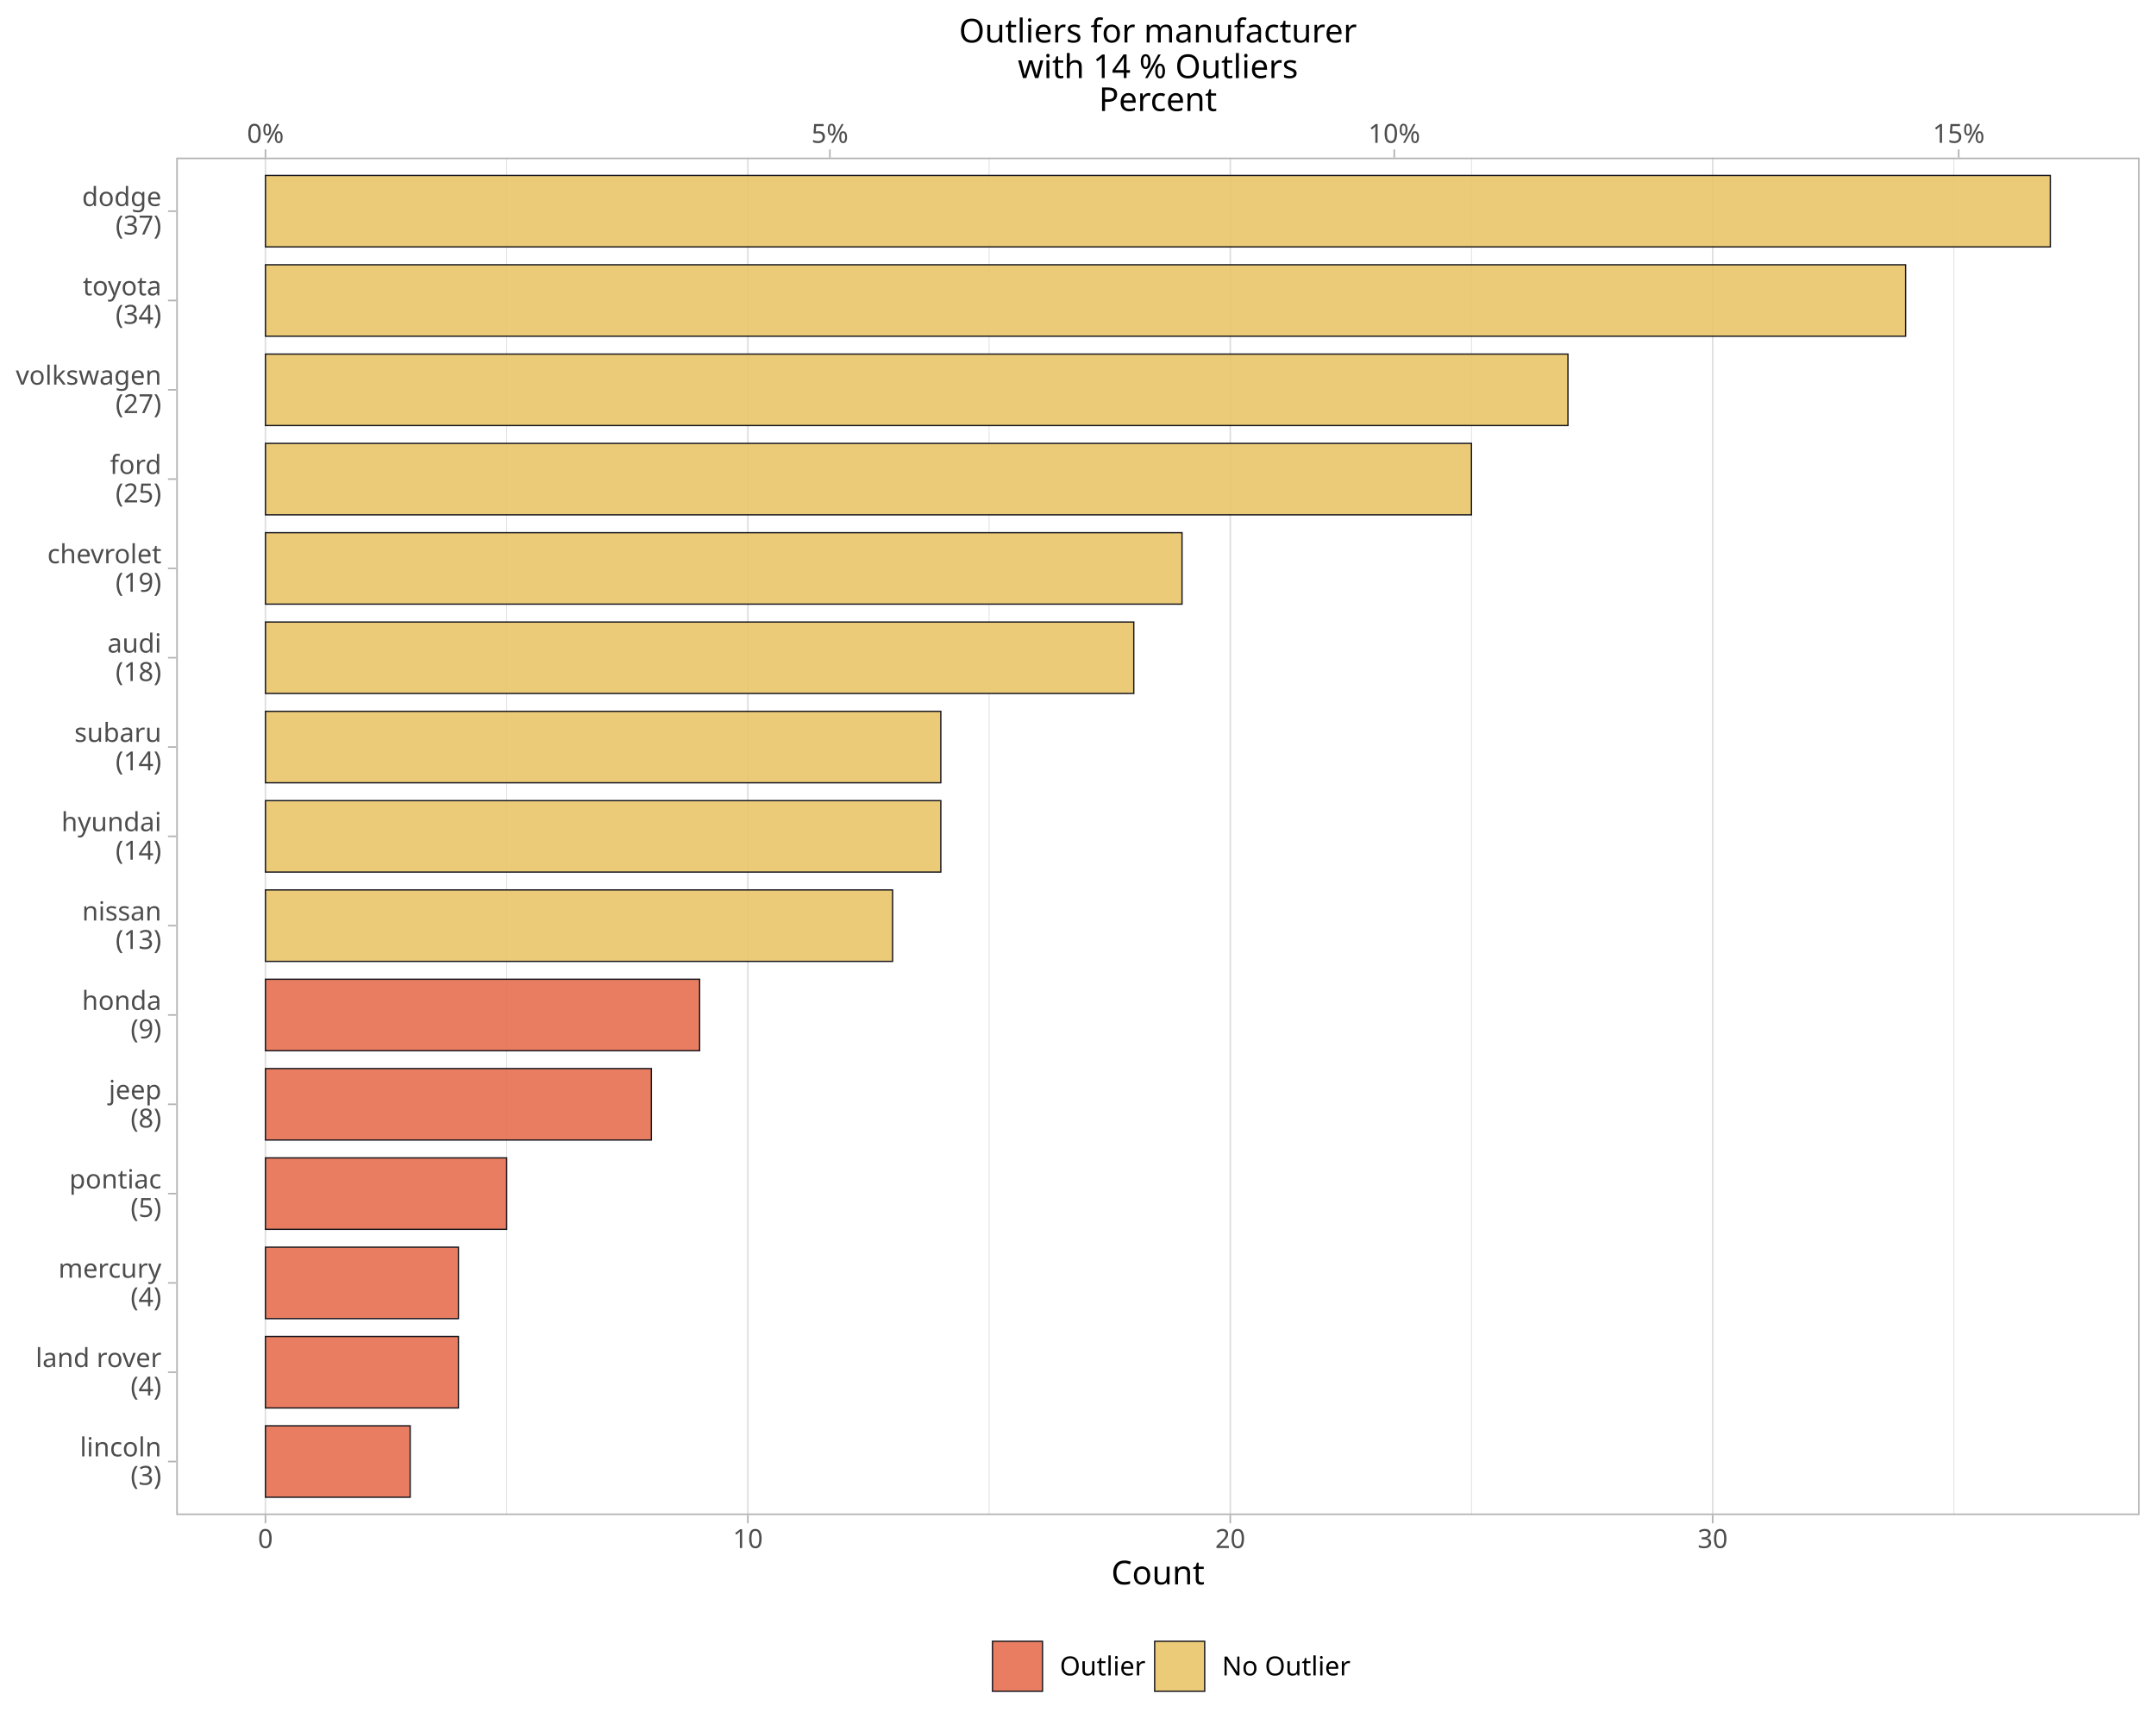
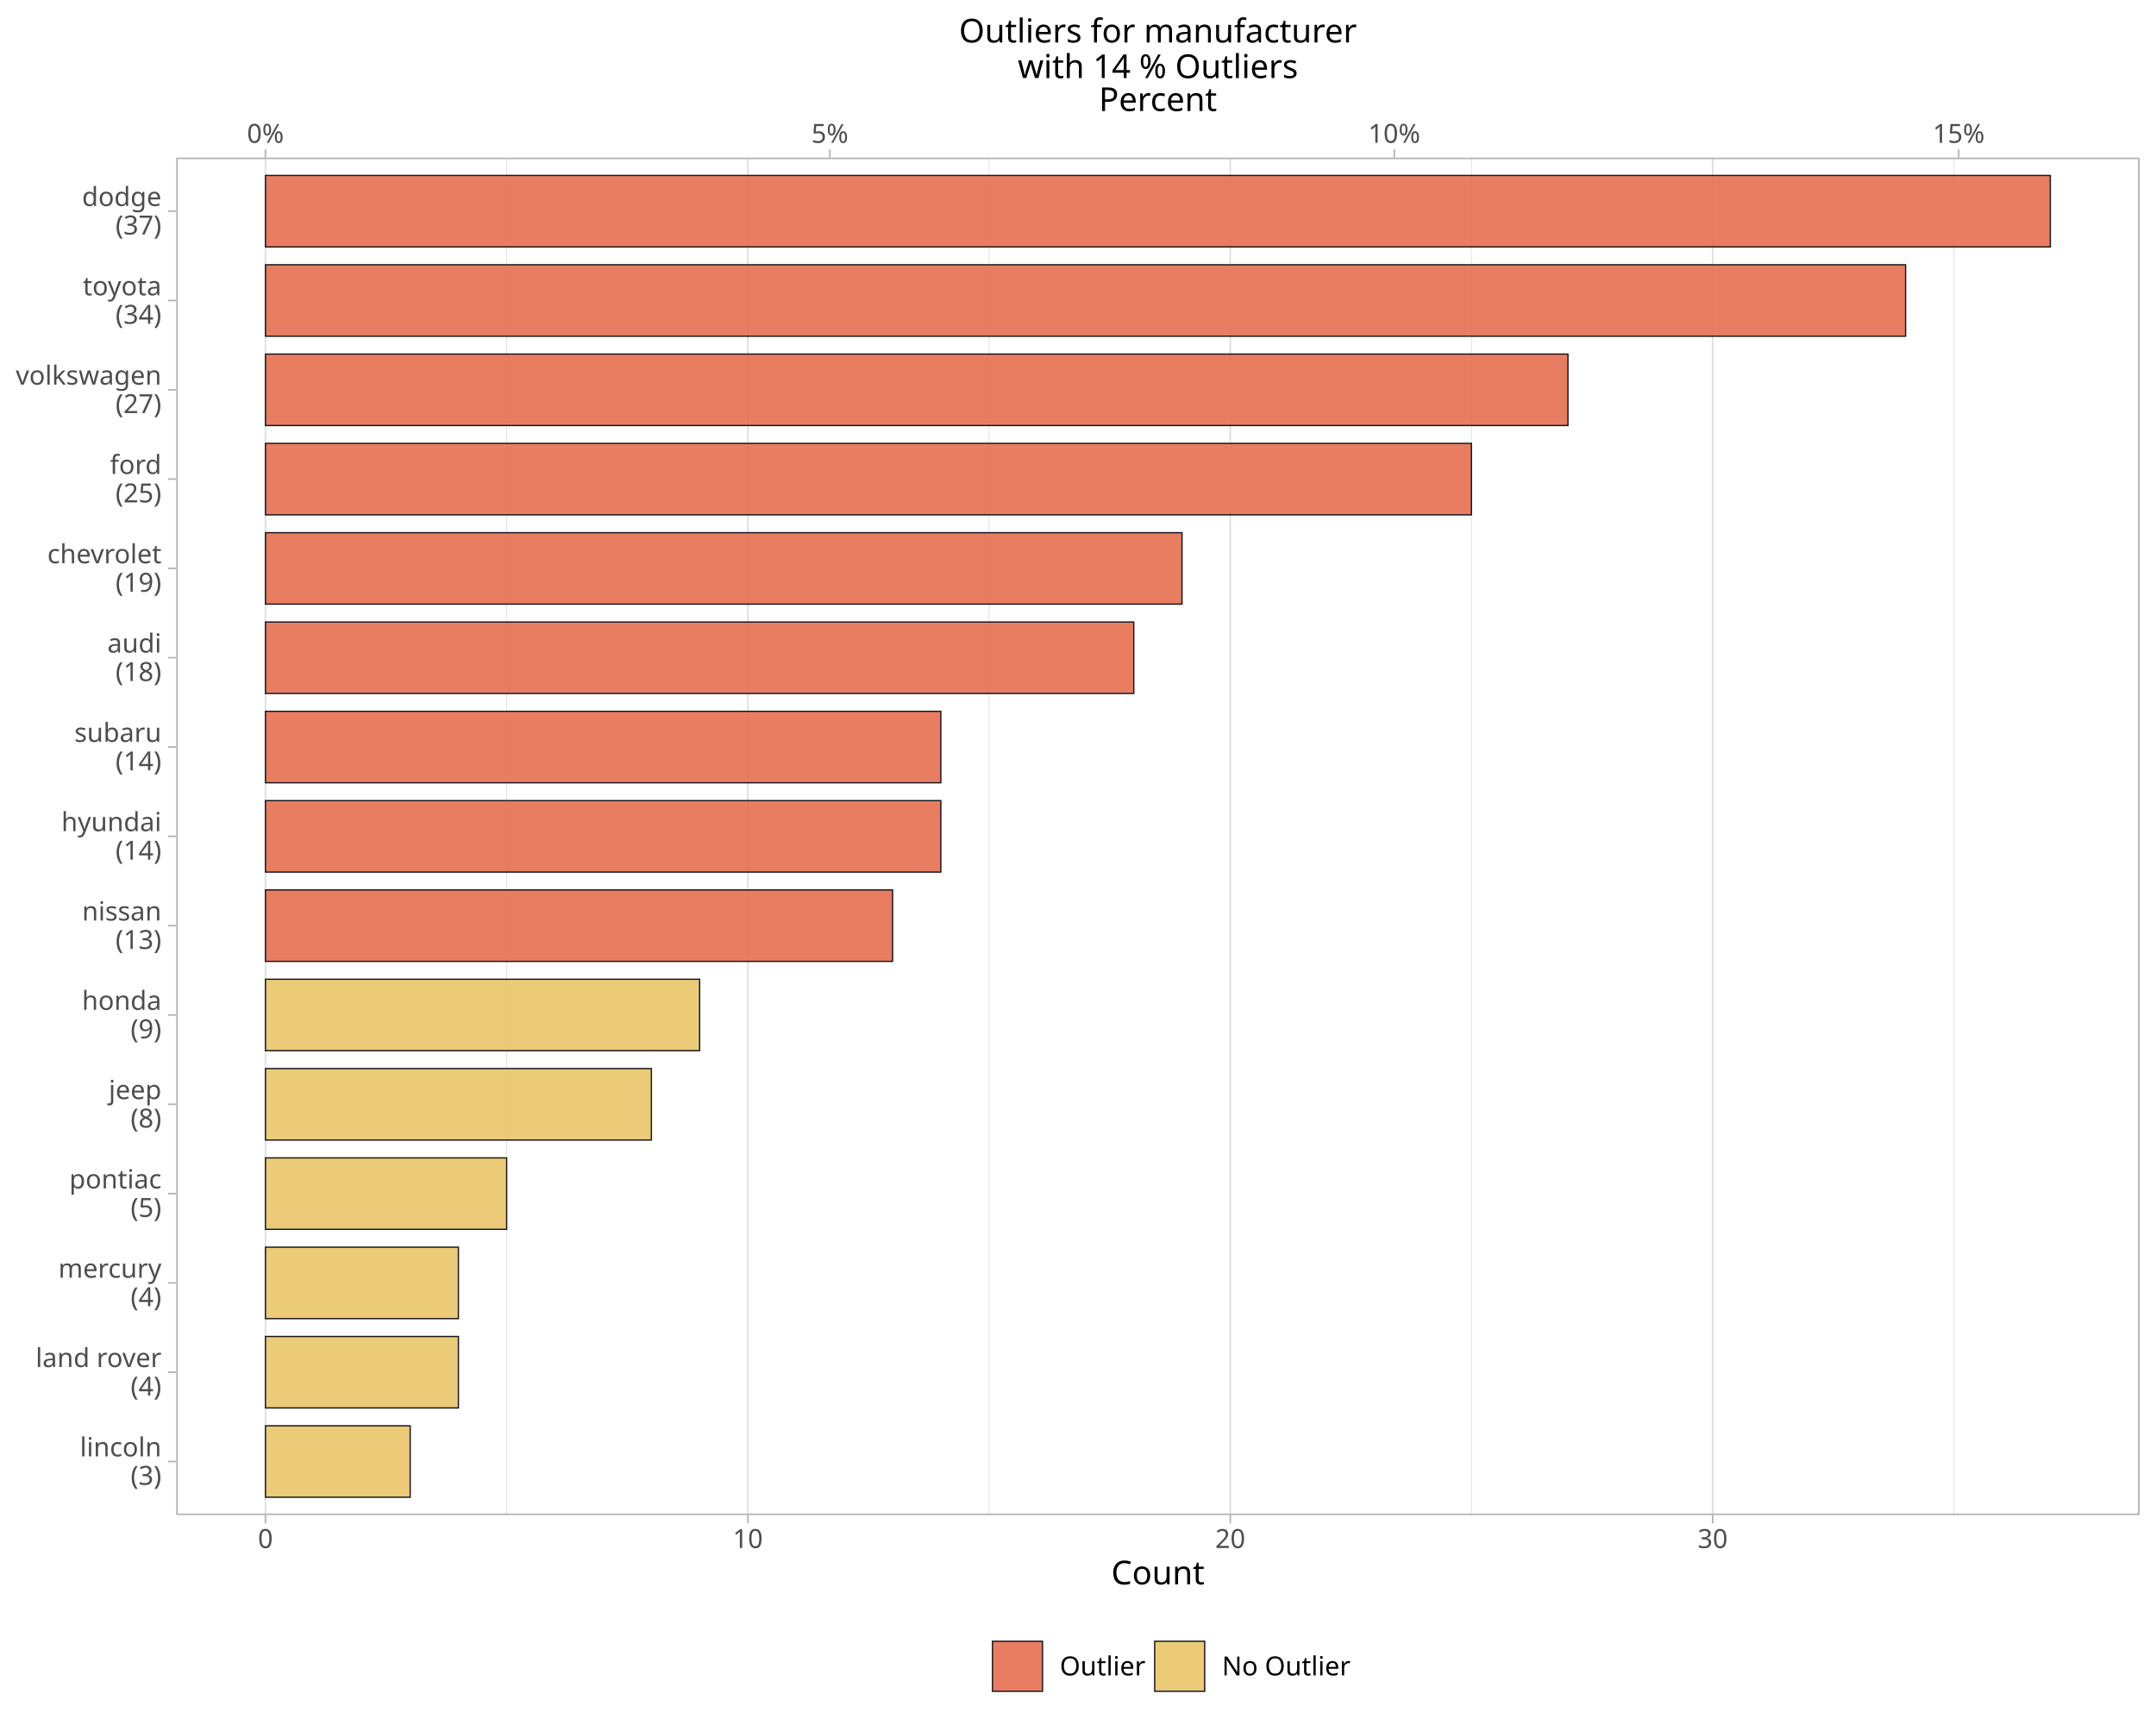
<svg xmlns="http://www.w3.org/2000/svg" class="svglite" data-engine-version="2.0" width="720.00pt" height="576.00pt" viewBox="0 0 720.00 576.00">
  <defs>
    <style type="text/css">
    .svglite line, .svglite polyline, .svglite polygon, .svglite path, .svglite rect, .svglite circle {
      fill: none;
      stroke: #000000;
      stroke-linecap: round;
      stroke-linejoin: round;
      stroke-miterlimit: 10.00;
    }
  </style>
  </defs>
  <rect width="100%" height="100%" style="stroke: none; fill: #FFFFFF;" />
  <defs>
    <clipPath id="cpMC4wMHw3MjAuMDB8MC4wMHw1NzYuMDA=">
      <rect x="0.00" y="0.00" width="720.00" height="576.00" />
    </clipPath>
  </defs>
  <g clip-path="url(#cpMC4wMHw3MjAuMDB8MC4wMHw1NzYuMDA=)">
    <rect x="0.00" y="0.00" width="720.00" height="576.00" style="stroke-width: 1.07; stroke: #FFFFFF; fill: #FFFFFF;" />
  </g>
  <defs>
    <clipPath id="cpNTguODV8NzE0LjUyfDUyLjYyfDUwNS45MQ==">
      <rect x="58.85" y="52.62" width="655.67" height="453.29" />
    </clipPath>
  </defs>
  <g clip-path="url(#cpNTguODV8NzE0LjUyfDUyLjYyfDUwNS45MQ==)">
    <rect x="58.85" y="52.62" width="655.67" height="453.29" style="stroke-width: 1.07; stroke: none; fill: #FFFFFF;" />
    <polyline points="169.20,505.91 169.20,52.62 " style="stroke-width: 0.27; stroke: #DEDEDE; stroke-linecap: butt;" />
    <polyline points="330.30,505.91 330.30,52.62 " style="stroke-width: 0.27; stroke: #DEDEDE; stroke-linecap: butt;" />
    <polyline points="491.40,505.91 491.40,52.62 " style="stroke-width: 0.27; stroke: #DEDEDE; stroke-linecap: butt;" />
    <polyline points="652.50,505.91 652.50,52.62 " style="stroke-width: 0.27; stroke: #DEDEDE; stroke-linecap: butt;" />
    <polyline points="88.65,505.91 88.65,52.62 " style="stroke-width: 0.53; stroke: #DEDEDE; stroke-linecap: butt;" />
    <polyline points="249.75,505.91 249.75,52.62 " style="stroke-width: 0.53; stroke: #DEDEDE; stroke-linecap: butt;" />
    <polyline points="410.85,505.91 410.85,52.62 " style="stroke-width: 0.53; stroke: #DEDEDE; stroke-linecap: butt;" />
    <polyline points="571.95,505.91 571.95,52.62 " style="stroke-width: 0.53; stroke: #DEDEDE; stroke-linecap: butt;" />
-     <rect x="88.65" y="207.70" width="289.98" height="23.86" style="stroke-width: 0.43; stroke: #16161D; stroke-linecap: butt; stroke-linejoin: miter; fill: #E9C46A; fill-opacity: 0.90;" />
-     <rect x="88.65" y="177.87" width="306.09" height="23.86" style="stroke-width: 0.43; stroke: #16161D; stroke-linecap: butt; stroke-linejoin: miter; fill: #E9C46A; fill-opacity: 0.90;" />
-     <rect x="88.65" y="58.59" width="596.06" height="23.86" style="stroke-width: 0.43; stroke: #16161D; stroke-linecap: butt; stroke-linejoin: miter; fill: #E9C46A; fill-opacity: 0.90;" />
-     <rect x="88.65" y="148.05" width="402.75" height="23.86" style="stroke-width: 0.43; stroke: #16161D; stroke-linecap: butt; stroke-linejoin: miter; fill: #E9C46A; fill-opacity: 0.90;" />
-     <rect x="88.65" y="326.98" width="144.99" height="23.86" style="stroke-width: 0.43; stroke: #16161D; stroke-linecap: butt; stroke-linejoin: miter; fill: #E76F51; fill-opacity: 0.90;" />
-     <rect x="88.65" y="267.34" width="225.54" height="23.86" style="stroke-width: 0.43; stroke: #16161D; stroke-linecap: butt; stroke-linejoin: miter; fill: #E9C46A; fill-opacity: 0.90;" />
-     <rect x="88.65" y="356.81" width="128.88" height="23.86" style="stroke-width: 0.43; stroke: #16161D; stroke-linecap: butt; stroke-linejoin: miter; fill: #E76F51; fill-opacity: 0.90;" />
-     <rect x="88.65" y="446.27" width="64.44" height="23.86" style="stroke-width: 0.43; stroke: #16161D; stroke-linecap: butt; stroke-linejoin: miter; fill: #E76F51; fill-opacity: 0.90;" />
-     <rect x="88.65" y="476.09" width="48.33" height="23.86" style="stroke-width: 0.43; stroke: #16161D; stroke-linecap: butt; stroke-linejoin: miter; fill: #E76F51; fill-opacity: 0.90;" />
-     <rect x="88.65" y="416.45" width="64.44" height="23.86" style="stroke-width: 0.43; stroke: #16161D; stroke-linecap: butt; stroke-linejoin: miter; fill: #E76F51; fill-opacity: 0.90;" />
-     <rect x="88.65" y="297.16" width="209.43" height="23.86" style="stroke-width: 0.43; stroke: #16161D; stroke-linecap: butt; stroke-linejoin: miter; fill: #E9C46A; fill-opacity: 0.90;" />
-     <rect x="88.65" y="386.63" width="80.55" height="23.86" style="stroke-width: 0.43; stroke: #16161D; stroke-linecap: butt; stroke-linejoin: miter; fill: #E76F51; fill-opacity: 0.90;" />
-     <rect x="88.65" y="237.52" width="225.54" height="23.86" style="stroke-width: 0.43; stroke: #16161D; stroke-linecap: butt; stroke-linejoin: miter; fill: #E9C46A; fill-opacity: 0.90;" />
-     <rect x="88.65" y="88.41" width="547.73" height="23.86" style="stroke-width: 0.43; stroke: #16161D; stroke-linecap: butt; stroke-linejoin: miter; fill: #E9C46A; fill-opacity: 0.90;" />
-     <rect x="88.65" y="118.23" width="434.97" height="23.86" style="stroke-width: 0.43; stroke: #16161D; stroke-linecap: butt; stroke-linejoin: miter; fill: #E9C46A; fill-opacity: 0.90;" />
+     <rect x="88.65" y="207.70" width="289.98" height="23.86" style="stroke-width: 0.43; stroke: #16161D; stroke-linecap: butt; stroke-linejoin: miter; fill: #E76F51; fill-opacity: 0.90;" />
+     <rect x="88.65" y="177.87" width="306.09" height="23.86" style="stroke-width: 0.43; stroke: #16161D; stroke-linecap: butt; stroke-linejoin: miter; fill: #E76F51; fill-opacity: 0.90;" />
+     <rect x="88.65" y="58.59" width="596.06" height="23.86" style="stroke-width: 0.43; stroke: #16161D; stroke-linecap: butt; stroke-linejoin: miter; fill: #E76F51; fill-opacity: 0.90;" />
+     <rect x="88.65" y="148.05" width="402.75" height="23.86" style="stroke-width: 0.43; stroke: #16161D; stroke-linecap: butt; stroke-linejoin: miter; fill: #E76F51; fill-opacity: 0.90;" />
+     <rect x="88.65" y="326.98" width="144.99" height="23.86" style="stroke-width: 0.43; stroke: #16161D; stroke-linecap: butt; stroke-linejoin: miter; fill: #E9C46A; fill-opacity: 0.90;" />
+     <rect x="88.65" y="267.34" width="225.54" height="23.86" style="stroke-width: 0.43; stroke: #16161D; stroke-linecap: butt; stroke-linejoin: miter; fill: #E76F51; fill-opacity: 0.90;" />
+     <rect x="88.65" y="356.81" width="128.88" height="23.86" style="stroke-width: 0.43; stroke: #16161D; stroke-linecap: butt; stroke-linejoin: miter; fill: #E9C46A; fill-opacity: 0.90;" />
+     <rect x="88.65" y="446.27" width="64.44" height="23.86" style="stroke-width: 0.43; stroke: #16161D; stroke-linecap: butt; stroke-linejoin: miter; fill: #E9C46A; fill-opacity: 0.90;" />
+     <rect x="88.65" y="476.09" width="48.33" height="23.86" style="stroke-width: 0.43; stroke: #16161D; stroke-linecap: butt; stroke-linejoin: miter; fill: #E9C46A; fill-opacity: 0.90;" />
+     <rect x="88.65" y="416.45" width="64.44" height="23.86" style="stroke-width: 0.43; stroke: #16161D; stroke-linecap: butt; stroke-linejoin: miter; fill: #E9C46A; fill-opacity: 0.90;" />
+     <rect x="88.65" y="297.16" width="209.43" height="23.86" style="stroke-width: 0.43; stroke: #16161D; stroke-linecap: butt; stroke-linejoin: miter; fill: #E76F51; fill-opacity: 0.90;" />
+     <rect x="88.65" y="386.63" width="80.55" height="23.86" style="stroke-width: 0.43; stroke: #16161D; stroke-linecap: butt; stroke-linejoin: miter; fill: #E9C46A; fill-opacity: 0.90;" />
+     <rect x="88.65" y="237.52" width="225.54" height="23.86" style="stroke-width: 0.43; stroke: #16161D; stroke-linecap: butt; stroke-linejoin: miter; fill: #E76F51; fill-opacity: 0.90;" />
+     <rect x="88.65" y="88.41" width="547.73" height="23.86" style="stroke-width: 0.43; stroke: #16161D; stroke-linecap: butt; stroke-linejoin: miter; fill: #E76F51; fill-opacity: 0.90;" />
+     <rect x="88.65" y="118.23" width="434.97" height="23.86" style="stroke-width: 0.43; stroke: #16161D; stroke-linecap: butt; stroke-linejoin: miter; fill: #E76F51; fill-opacity: 0.90;" />
    <rect x="58.85" y="52.62" width="655.67" height="453.29" style="stroke-width: 1.07; stroke: #B3B3B3;" />
  </g>
  <g clip-path="url(#cpMC4wMHw3MjAuMDB8MC4wMHw1NzYuMDA=)">
    <text x="88.65" y="47.69" text-anchor="middle" style="font-size: 8.80px; fill: #4D4D4D; font-family: sans;" textLength="12.72px" lengthAdjust="spacingAndGlyphs">0%</text>
    <text x="277.14" y="47.69" text-anchor="middle" style="font-size: 8.80px; fill: #4D4D4D; font-family: sans;" textLength="12.72px" lengthAdjust="spacingAndGlyphs">5%</text>
    <text x="465.62" y="47.69" text-anchor="middle" style="font-size: 8.80px; fill: #4D4D4D; font-family: sans;" textLength="17.61px" lengthAdjust="spacingAndGlyphs">10%</text>
    <text x="654.11" y="47.69" text-anchor="middle" style="font-size: 8.80px; fill: #4D4D4D; font-family: sans;" textLength="17.61px" lengthAdjust="spacingAndGlyphs">15%</text>
    <polyline points="88.65,52.62 88.65,49.88 " style="stroke-width: 0.53; stroke: #B3B3B3; stroke-linecap: butt;" />
    <polyline points="277.14,52.62 277.14,49.88 " style="stroke-width: 0.53; stroke: #B3B3B3; stroke-linecap: butt;" />
    <polyline points="465.62,52.62 465.62,49.88 " style="stroke-width: 0.53; stroke: #B3B3B3; stroke-linecap: butt;" />
    <polyline points="654.11,52.62 654.11,49.88 " style="stroke-width: 0.53; stroke: #B3B3B3; stroke-linecap: butt;" />
    <text x="53.92" y="486.30" text-anchor="end" style="font-size: 8.80px; fill: #4D4D4D; font-family: sans;" textLength="27.39px" lengthAdjust="spacingAndGlyphs">lincoln </text>
    <text x="53.92" y="495.80" text-anchor="end" style="font-size: 8.80px; fill: #4D4D4D; font-family: sans;" textLength="10.76px" lengthAdjust="spacingAndGlyphs">(3)</text>
    <text x="53.92" y="456.48" text-anchor="end" style="font-size: 8.80px; fill: #4D4D4D; font-family: sans;" textLength="41.58px" lengthAdjust="spacingAndGlyphs">land rover </text>
    <text x="53.92" y="465.98" text-anchor="end" style="font-size: 8.80px; fill: #4D4D4D; font-family: sans;" textLength="10.76px" lengthAdjust="spacingAndGlyphs">(4)</text>
    <text x="53.92" y="426.65" text-anchor="end" style="font-size: 8.80px; fill: #4D4D4D; font-family: sans;" textLength="34.24px" lengthAdjust="spacingAndGlyphs">mercury </text>
    <text x="53.92" y="436.16" text-anchor="end" style="font-size: 8.80px; fill: #4D4D4D; font-family: sans;" textLength="10.76px" lengthAdjust="spacingAndGlyphs">(4)</text>
    <text x="53.92" y="396.83" text-anchor="end" style="font-size: 8.80px; fill: #4D4D4D; font-family: sans;" textLength="30.82px" lengthAdjust="spacingAndGlyphs">pontiac </text>
    <text x="53.92" y="406.34" text-anchor="end" style="font-size: 8.80px; fill: #4D4D4D; font-family: sans;" textLength="10.76px" lengthAdjust="spacingAndGlyphs">(5)</text>
    <text x="53.92" y="367.01" text-anchor="end" style="font-size: 8.80px; fill: #4D4D4D; font-family: sans;" textLength="19.08px" lengthAdjust="spacingAndGlyphs">jeep </text>
    <text x="53.92" y="376.51" text-anchor="end" style="font-size: 8.80px; fill: #4D4D4D; font-family: sans;" textLength="10.76px" lengthAdjust="spacingAndGlyphs">(8)</text>
    <text x="53.92" y="337.19" text-anchor="end" style="font-size: 8.80px; fill: #4D4D4D; font-family: sans;" textLength="26.92px" lengthAdjust="spacingAndGlyphs">honda </text>
    <text x="53.92" y="346.69" text-anchor="end" style="font-size: 8.80px; fill: #4D4D4D; font-family: sans;" textLength="10.76px" lengthAdjust="spacingAndGlyphs">(9)</text>
    <text x="53.92" y="307.37" text-anchor="end" style="font-size: 8.80px; fill: #4D4D4D; font-family: sans;" textLength="27.89px" lengthAdjust="spacingAndGlyphs">nissan </text>
    <text x="53.92" y="316.87" text-anchor="end" style="font-size: 8.80px; fill: #4D4D4D; font-family: sans;" textLength="15.65px" lengthAdjust="spacingAndGlyphs">(13)</text>
    <text x="53.92" y="277.54" text-anchor="end" style="font-size: 8.80px; fill: #4D4D4D; font-family: sans;" textLength="33.27px" lengthAdjust="spacingAndGlyphs">hyundai </text>
    <text x="53.92" y="287.05" text-anchor="end" style="font-size: 8.80px; fill: #4D4D4D; font-family: sans;" textLength="15.65px" lengthAdjust="spacingAndGlyphs">(14)</text>
    <text x="53.92" y="247.72" text-anchor="end" style="font-size: 8.80px; fill: #4D4D4D; font-family: sans;" textLength="29.36px" lengthAdjust="spacingAndGlyphs">subaru </text>
    <text x="53.92" y="257.23" text-anchor="end" style="font-size: 8.80px; fill: #4D4D4D; font-family: sans;" textLength="15.65px" lengthAdjust="spacingAndGlyphs">(14)</text>
    <text x="53.92" y="217.90" text-anchor="end" style="font-size: 8.80px; fill: #4D4D4D; font-family: sans;" textLength="19.08px" lengthAdjust="spacingAndGlyphs">audi </text>
    <text x="53.92" y="227.40" text-anchor="end" style="font-size: 8.80px; fill: #4D4D4D; font-family: sans;" textLength="15.65px" lengthAdjust="spacingAndGlyphs">(18)</text>
    <text x="53.92" y="188.08" text-anchor="end" style="font-size: 8.80px; fill: #4D4D4D; font-family: sans;" textLength="38.16px" lengthAdjust="spacingAndGlyphs">chevrolet </text>
    <text x="53.92" y="197.58" text-anchor="end" style="font-size: 8.80px; fill: #4D4D4D; font-family: sans;" textLength="15.65px" lengthAdjust="spacingAndGlyphs">(19)</text>
    <text x="53.92" y="158.26" text-anchor="end" style="font-size: 8.80px; fill: #4D4D4D; font-family: sans;" textLength="17.61px" lengthAdjust="spacingAndGlyphs">ford </text>
    <text x="53.92" y="167.76" text-anchor="end" style="font-size: 8.80px; fill: #4D4D4D; font-family: sans;" textLength="15.65px" lengthAdjust="spacingAndGlyphs">(25)</text>
    <text x="53.92" y="128.43" text-anchor="end" style="font-size: 8.80px; fill: #4D4D4D; font-family: sans;" textLength="48.44px" lengthAdjust="spacingAndGlyphs">volkswagen </text>
    <text x="53.92" y="137.94" text-anchor="end" style="font-size: 8.80px; fill: #4D4D4D; font-family: sans;" textLength="15.65px" lengthAdjust="spacingAndGlyphs">(27)</text>
    <text x="53.92" y="98.61" text-anchor="end" style="font-size: 8.80px; fill: #4D4D4D; font-family: sans;" textLength="26.42px" lengthAdjust="spacingAndGlyphs">toyota </text>
    <text x="53.92" y="108.12" text-anchor="end" style="font-size: 8.80px; fill: #4D4D4D; font-family: sans;" textLength="15.65px" lengthAdjust="spacingAndGlyphs">(34)</text>
    <text x="53.92" y="68.79" text-anchor="end" style="font-size: 8.80px; fill: #4D4D4D; font-family: sans;" textLength="26.92px" lengthAdjust="spacingAndGlyphs">dodge </text>
    <text x="53.92" y="78.29" text-anchor="end" style="font-size: 8.80px; fill: #4D4D4D; font-family: sans;" textLength="15.65px" lengthAdjust="spacingAndGlyphs">(37)</text>
    <polyline points="56.11,488.02 58.85,488.02 " style="stroke-width: 0.53; stroke: #B3B3B3; stroke-linecap: butt;" />
    <polyline points="56.11,458.20 58.85,458.20 " style="stroke-width: 0.53; stroke: #B3B3B3; stroke-linecap: butt;" />
    <polyline points="56.11,428.38 58.85,428.38 " style="stroke-width: 0.53; stroke: #B3B3B3; stroke-linecap: butt;" />
    <polyline points="56.11,398.56 58.85,398.56 " style="stroke-width: 0.53; stroke: #B3B3B3; stroke-linecap: butt;" />
    <polyline points="56.11,368.73 58.85,368.73 " style="stroke-width: 0.53; stroke: #B3B3B3; stroke-linecap: butt;" />
    <polyline points="56.11,338.91 58.85,338.91 " style="stroke-width: 0.53; stroke: #B3B3B3; stroke-linecap: butt;" />
    <polyline points="56.11,309.09 58.85,309.09 " style="stroke-width: 0.53; stroke: #B3B3B3; stroke-linecap: butt;" />
    <polyline points="56.11,279.27 58.85,279.27 " style="stroke-width: 0.53; stroke: #B3B3B3; stroke-linecap: butt;" />
    <polyline points="56.11,249.45 58.85,249.45 " style="stroke-width: 0.53; stroke: #B3B3B3; stroke-linecap: butt;" />
    <polyline points="56.11,219.62 58.85,219.62 " style="stroke-width: 0.53; stroke: #B3B3B3; stroke-linecap: butt;" />
    <polyline points="56.11,189.80 58.85,189.80 " style="stroke-width: 0.53; stroke: #B3B3B3; stroke-linecap: butt;" />
    <polyline points="56.11,159.98 58.85,159.98 " style="stroke-width: 0.53; stroke: #B3B3B3; stroke-linecap: butt;" />
    <polyline points="56.11,130.16 58.85,130.16 " style="stroke-width: 0.53; stroke: #B3B3B3; stroke-linecap: butt;" />
    <polyline points="56.11,100.34 58.85,100.34 " style="stroke-width: 0.53; stroke: #B3B3B3; stroke-linecap: butt;" />
    <polyline points="56.11,70.51 58.85,70.51 " style="stroke-width: 0.53; stroke: #B3B3B3; stroke-linecap: butt;" />
    <polyline points="88.65,508.65 88.65,505.91 " style="stroke-width: 0.53; stroke: #B3B3B3; stroke-linecap: butt;" />
    <polyline points="249.75,508.65 249.75,505.91 " style="stroke-width: 0.53; stroke: #B3B3B3; stroke-linecap: butt;" />
    <polyline points="410.85,508.65 410.85,505.91 " style="stroke-width: 0.53; stroke: #B3B3B3; stroke-linecap: butt;" />
    <polyline points="571.95,508.65 571.95,505.91 " style="stroke-width: 0.53; stroke: #B3B3B3; stroke-linecap: butt;" />
    <text x="88.65" y="516.90" text-anchor="middle" style="font-size: 8.80px; fill: #4D4D4D; font-family: sans;" textLength="4.89px" lengthAdjust="spacingAndGlyphs">0</text>
    <text x="249.75" y="516.90" text-anchor="middle" style="font-size: 8.80px; fill: #4D4D4D; font-family: sans;" textLength="9.79px" lengthAdjust="spacingAndGlyphs">10</text>
    <text x="410.85" y="516.90" text-anchor="middle" style="font-size: 8.80px; fill: #4D4D4D; font-family: sans;" textLength="9.79px" lengthAdjust="spacingAndGlyphs">20</text>
    <text x="571.95" y="516.90" text-anchor="middle" style="font-size: 8.80px; fill: #4D4D4D; font-family: sans;" textLength="9.79px" lengthAdjust="spacingAndGlyphs">30</text>
    <text x="386.69" y="37.07" text-anchor="middle" style="font-size: 11.00px; font-family: sans;" textLength="37.92px" lengthAdjust="spacingAndGlyphs">Percent</text>
    <text x="386.69" y="529.04" text-anchor="middle" style="font-size: 11.00px; font-family: sans;" textLength="29.36px" lengthAdjust="spacingAndGlyphs">Count</text>
    <rect x="320.20" y="542.28" width="132.97" height="28.24" style="stroke-width: 1.07; stroke: none; fill: #FFFFFF;" />
    <rect x="331.16" y="547.76" width="17.28" height="17.28" style="stroke-width: 1.07; stroke: none; fill: #FFFFFF;" />
    <rect x="331.44" y="548.04" width="16.71" height="16.71" style="stroke-width: 0.43; stroke: #16161D; stroke-linecap: butt; stroke-linejoin: miter; fill: #E76F51; fill-opacity: 0.90;" />
    <rect x="385.32" y="547.76" width="17.28" height="17.28" style="stroke-width: 1.07; stroke: none; fill: #FFFFFF;" />
    <rect x="385.60" y="548.04" width="16.71" height="16.71" style="stroke-width: 0.43; stroke: #16161D; stroke-linecap: butt; stroke-linejoin: miter; fill: #E9C46A; fill-opacity: 0.90;" />
    <text x="353.92" y="559.43" style="font-size: 8.80px; font-family: sans;" textLength="25.92px" lengthAdjust="spacingAndGlyphs">Outlier</text>
    <text x="408.08" y="559.43" style="font-size: 8.80px; font-family: sans;" textLength="39.62px" lengthAdjust="spacingAndGlyphs">No Outlier</text>
    <text x="386.69" y="14.19" text-anchor="middle" style="font-size: 11.00px; font-family: sans;" textLength="121.67px" lengthAdjust="spacingAndGlyphs">Outliers for manufacturer</text>
    <text x="386.69" y="26.07" text-anchor="middle" style="font-size: 11.00px; font-family: sans;" textLength="88.65px" lengthAdjust="spacingAndGlyphs">with 14 % Outliers</text>
  </g>
</svg>
